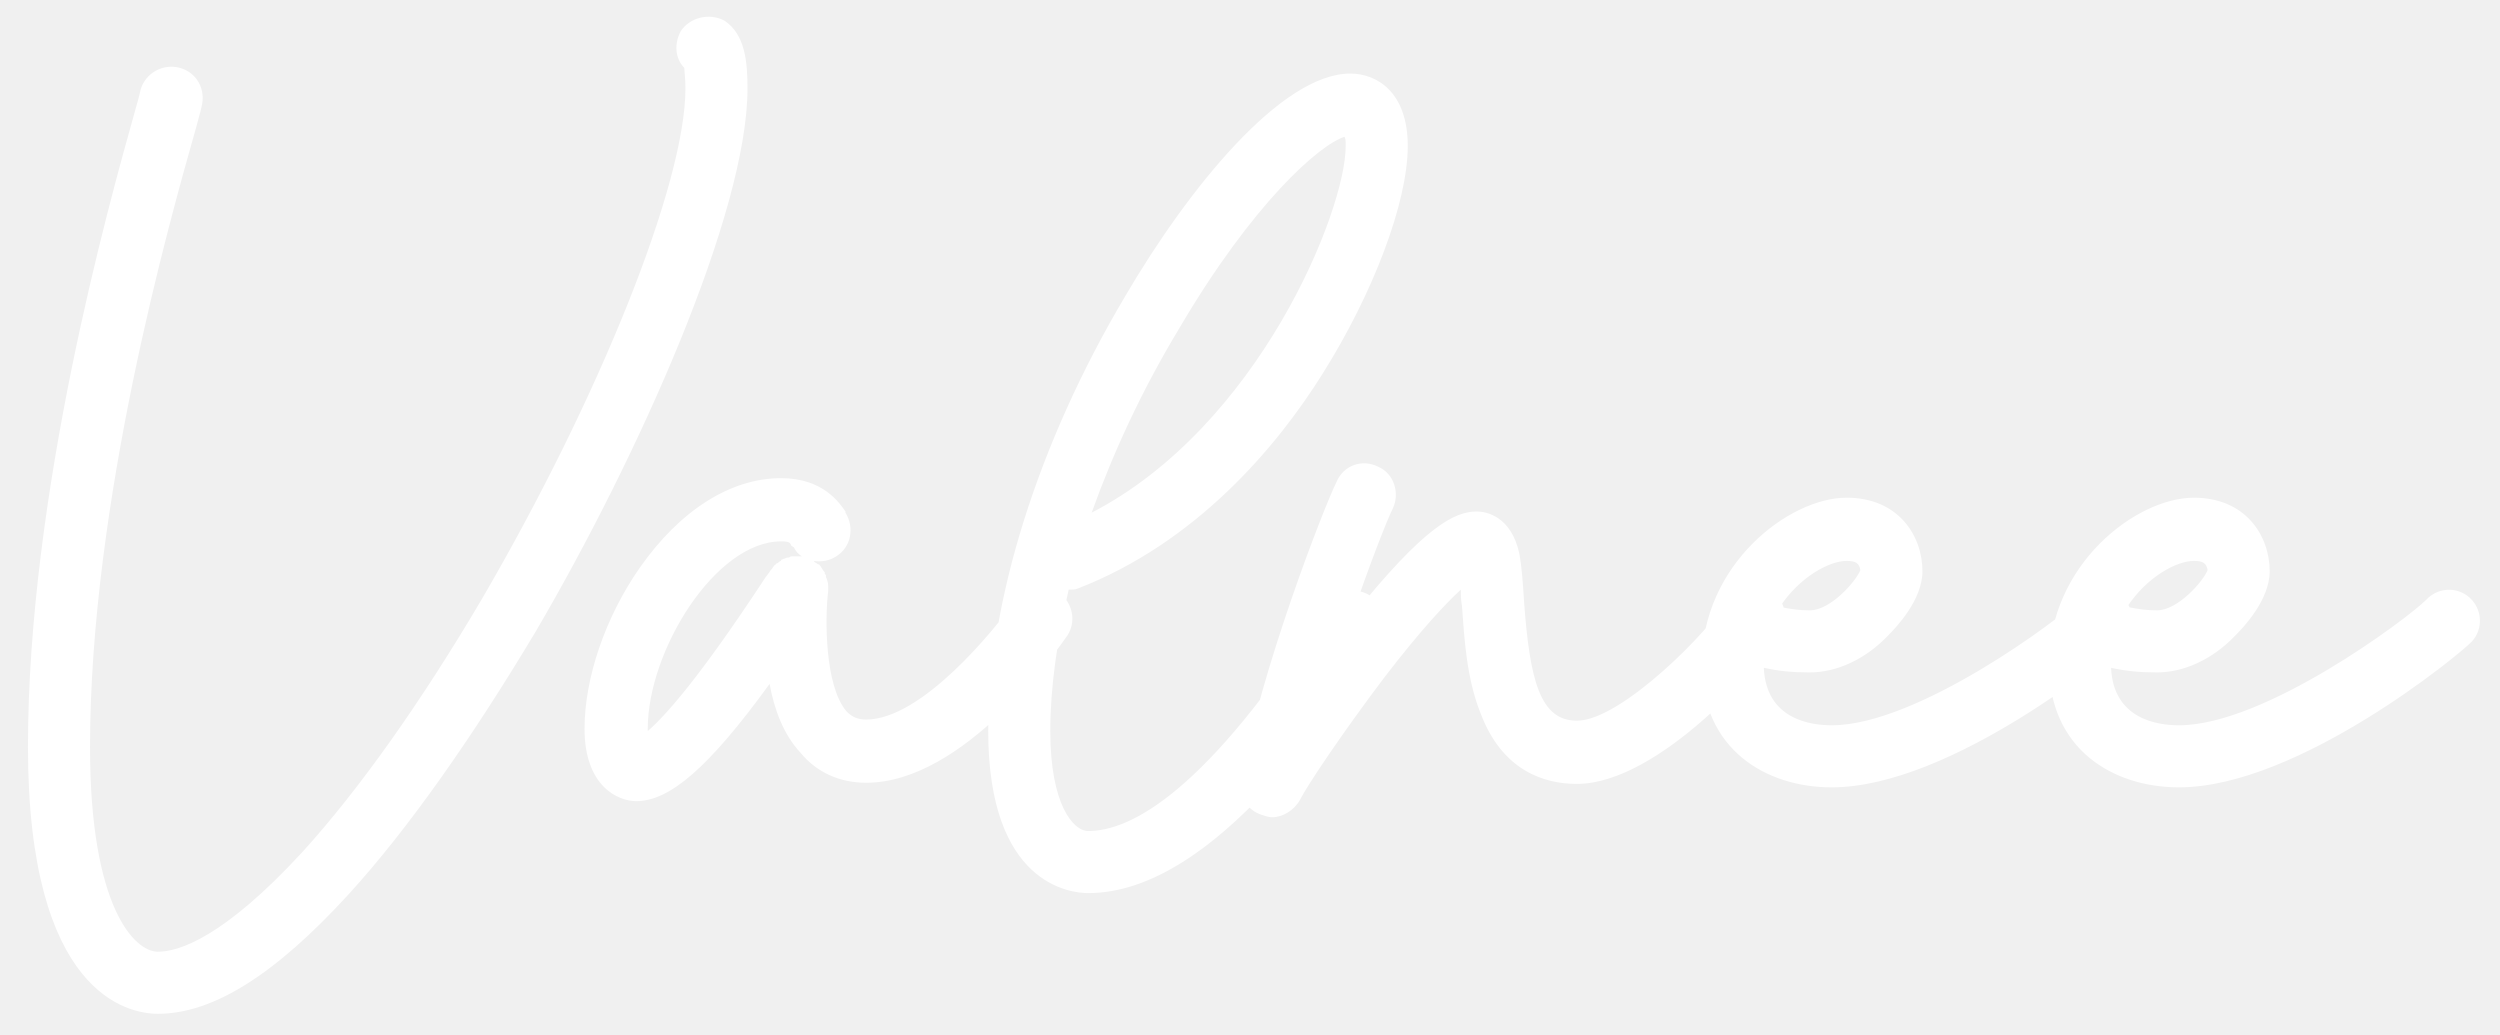
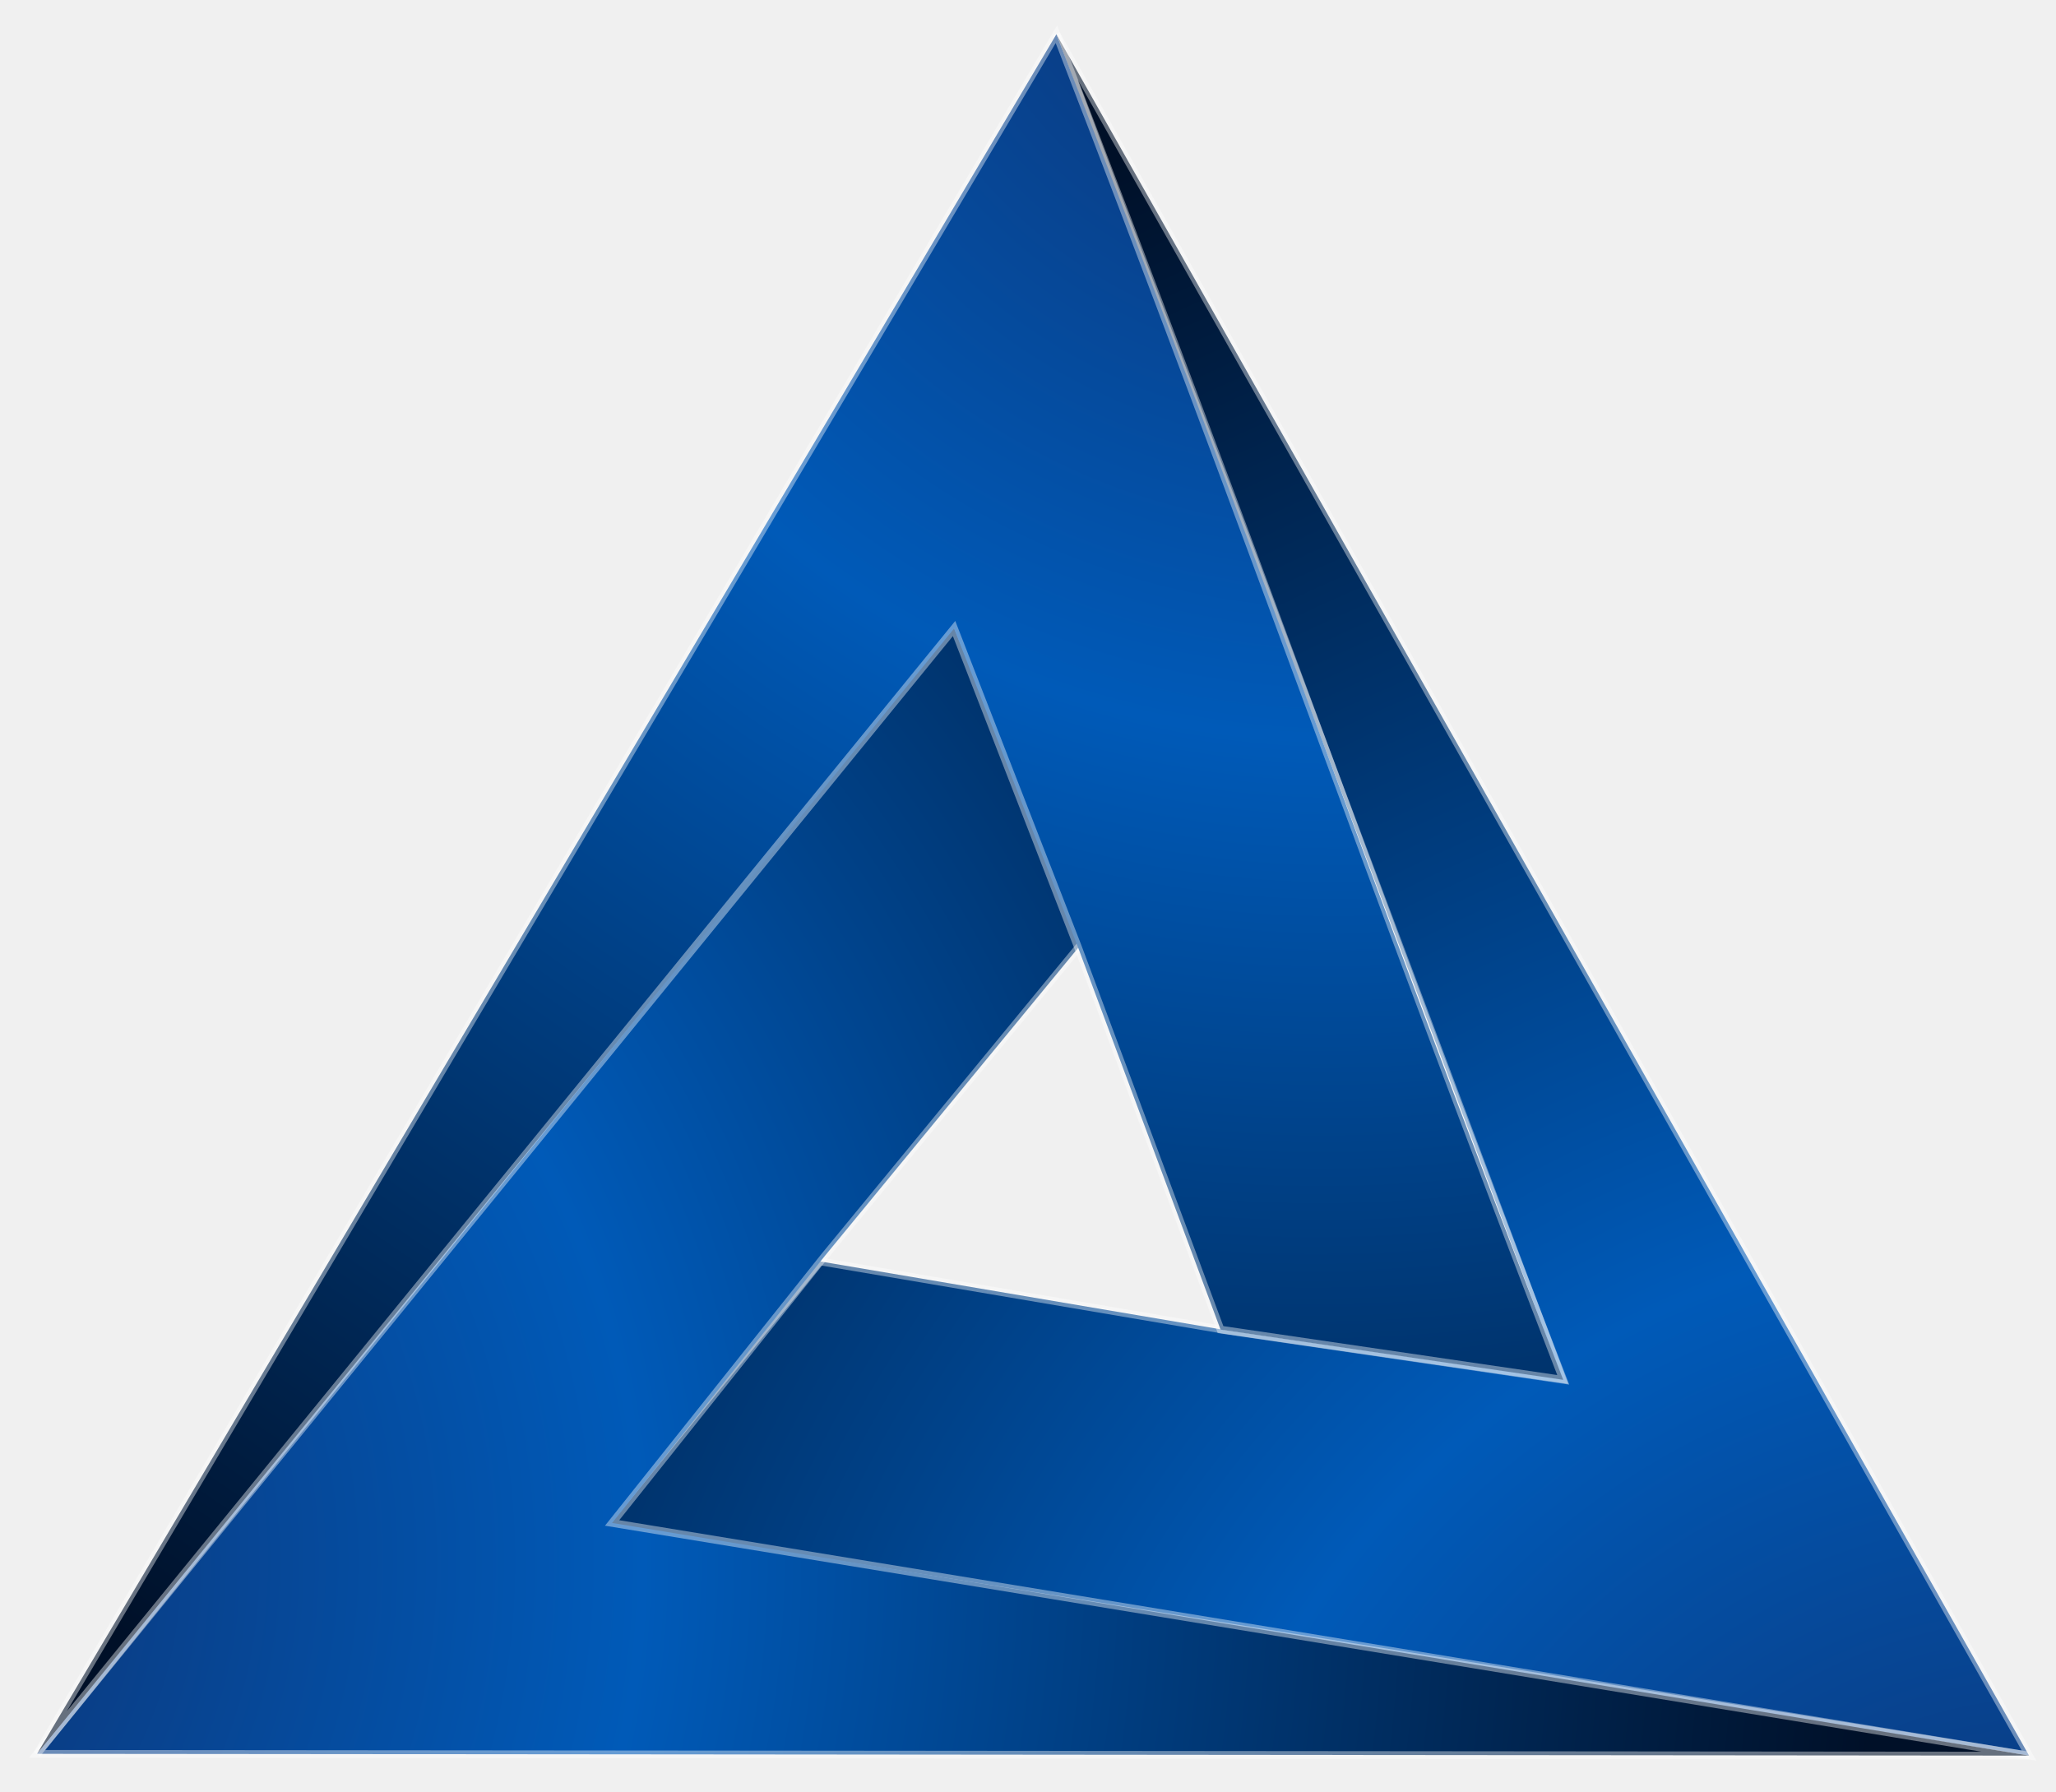
- <svg xmlns="http://www.w3.org/2000/svg" width="87" height="36" viewBox="0 0 87 36" fill="none">
-   <path d="M25.213 0.72C25.933 1.2 26.013 2.16 26.013 3.08C26.013 7.4 22.213 15.88 18.653 21.96C16.453 25.64 14.213 28.84 12.133 31.12C9.573 33.92 7.413 35.28 5.493 35.28C4.453 35.28 0.973 34.6 0.973 26C0.973 17.16 3.773 7.16 4.693 3.88C4.773 3.6 4.853 3.32 4.893 3.12C5.053 2.56 5.653 2.2 6.253 2.36C6.853 2.52 7.173 3.12 7.013 3.72C6.973 3.92 6.893 4.16 6.813 4.48C5.893 7.72 3.133 17.48 3.133 26C3.133 31.6 4.693 33.12 5.493 33.12C6.213 33.12 7.773 32.64 10.533 29.64C12.493 27.48 14.653 24.44 16.773 20.84C20.853 13.84 23.853 6.4 23.853 3.08C23.853 2.68 23.813 2.48 23.813 2.36C23.493 2.04 23.453 1.52 23.693 1.08C24.013 0.6 24.693 0.44 25.213 0.72ZM36.822 20.6C37.342 20.96 37.462 21.64 37.142 22.12C36.782 22.64 33.542 27.24 30.142 27.24C29.222 27.24 28.422 26.88 27.862 26.2C27.262 25.56 26.942 24.68 26.782 23.8C24.662 26.72 23.302 27.88 22.142 27.88C21.502 27.88 20.342 27.36 20.342 25.36C20.342 23.6 21.062 21.48 22.262 19.76C23.662 17.76 25.422 16.64 27.182 16.64C28.662 16.64 29.222 17.52 29.422 17.8V17.84C29.742 18.36 29.622 19.04 29.102 19.36C28.862 19.52 28.582 19.56 28.302 19.52C28.342 19.52 28.342 19.56 28.342 19.56C28.382 19.56 28.382 19.6 28.422 19.6C28.462 19.64 28.462 19.64 28.502 19.64C28.582 19.72 28.622 19.84 28.702 19.92V19.96C28.702 19.96 28.702 20 28.742 20V20.04V20.08C28.782 20.16 28.822 20.28 28.822 20.4C28.822 20.44 28.822 20.44 28.822 20.48C28.822 20.52 28.822 20.56 28.822 20.56C28.702 21.52 28.702 23.88 29.462 24.76C29.662 24.96 29.862 25.04 30.142 25.04C32.062 25.04 34.582 21.96 35.342 20.88C35.662 20.4 36.342 20.28 36.822 20.6ZM27.902 19.36C27.782 19.28 27.702 19.2 27.622 19.04C27.582 19.04 27.582 19 27.542 19C27.502 18.88 27.462 18.84 27.182 18.84C24.902 18.84 22.542 22.64 22.542 25.36C22.542 25.4 22.542 25.4 22.542 25.44C23.142 24.92 24.302 23.64 26.542 20.24C26.662 20.04 26.782 19.92 26.822 19.84C26.862 19.8 26.902 19.76 26.902 19.72C26.942 19.72 26.942 19.68 26.942 19.68C26.982 19.64 27.022 19.64 27.022 19.6H27.062C27.102 19.56 27.142 19.52 27.182 19.52C27.182 19.52 27.182 19.52 27.182 19.48C27.222 19.48 27.262 19.44 27.302 19.44C27.382 19.4 27.422 19.4 27.462 19.4C27.502 19.36 27.542 19.36 27.582 19.36C27.622 19.36 27.622 19.36 27.622 19.36C27.662 19.36 27.702 19.36 27.742 19.36C27.782 19.36 27.782 19.36 27.782 19.36C27.822 19.36 27.822 19.36 27.862 19.36H27.902ZM47.67 20.72C48.19 21.04 48.31 21.72 47.99 22.24L47.91 22.36C46.55 24.52 42.31 31.08 37.87 31.08C37.27 31.08 34.39 30.8 34.39 25.44C34.39 20.96 36.11 15.44 39.15 10.32C41.35 6.56 44.59 2.56 46.99 2.56C47.91 2.56 48.99 3.2 48.99 5.08C48.99 7.04 47.79 10.2 46.03 13C44.43 15.56 41.63 18.88 37.51 20.48C37.43 20.52 37.31 20.52 37.19 20.52C36.79 22.28 36.55 23.92 36.55 25.44C36.55 28 37.35 28.92 37.87 28.92C39.35 28.92 41.99 27.56 46.07 21.16L46.15 21.04C46.51 20.56 47.15 20.4 47.67 20.72ZM41.03 11.44C39.75 13.56 38.75 15.72 37.99 17.84C43.79 14.84 46.83 7.36 46.83 5.08C46.83 4.92 46.83 4.84 46.79 4.76C45.91 5.04 43.59 7.08 41.03 11.44ZM61.516 20.48C62.036 20.72 62.276 21.4 61.996 21.92C61.436 23.08 57.716 27.28 54.876 27.28C53.756 27.28 52.276 26.84 51.516 24.8C51.036 23.6 50.956 22.2 50.876 21.08C50.836 20.88 50.836 20.68 50.836 20.52C50.316 21 49.476 21.88 48.156 23.6C46.676 25.56 45.476 27.36 45.236 27.84C45.036 28.2 44.636 28.44 44.276 28.44C44.156 28.44 44.036 28.4 43.916 28.36C43.396 28.2 43.076 27.68 43.196 27.16C43.836 23.4 46.076 17.64 46.516 16.76C46.756 16.2 47.396 15.96 47.956 16.24C48.516 16.48 48.716 17.16 48.476 17.68C48.276 18.08 47.676 19.6 47.036 21.48C49.596 18.28 50.636 17.8 51.396 17.8C51.716 17.8 52.596 17.96 52.876 19.28C52.956 19.72 52.996 20.28 53.036 20.92C53.236 23.68 53.596 25.08 54.876 25.08C56.436 25.08 59.596 21.84 60.036 20.96C60.316 20.4 60.956 20.2 61.516 20.48ZM73.861 20.8C74.301 21.2 74.341 21.88 73.941 22.32C73.581 22.72 67.901 27.4 63.741 27.4C61.461 27.4 59.221 26.08 59.221 23.12C59.221 19.64 62.261 17.32 64.261 17.32C66.061 17.32 66.901 18.64 66.901 19.88C66.901 20.88 65.981 21.84 65.701 22.12C64.901 22.96 63.901 23.4 62.981 23.4C62.381 23.4 61.941 23.36 61.381 23.24C61.461 25.04 63.021 25.24 63.741 25.24C66.741 25.24 71.701 21.52 72.341 20.88C72.741 20.44 73.421 20.4 73.861 20.8ZM64.261 19.52C63.661 19.52 62.621 20.08 61.941 21.12C62.341 21.2 62.621 21.24 62.981 21.24C63.701 21.24 64.581 20.24 64.741 19.84C64.701 19.6 64.581 19.52 64.261 19.52ZM85.945 20.8C86.385 21.2 86.425 21.88 86.025 22.32C85.665 22.72 79.985 27.4 75.825 27.4C73.545 27.4 71.305 26.08 71.305 23.12C71.305 19.64 74.345 17.32 76.345 17.32C78.145 17.32 78.985 18.64 78.985 19.88C78.985 20.88 78.065 21.84 77.785 22.12C76.985 22.96 75.985 23.4 75.065 23.4C74.465 23.4 74.025 23.36 73.465 23.24C73.545 25.04 75.105 25.24 75.825 25.24C78.825 25.24 83.785 21.52 84.425 20.88C84.825 20.44 85.505 20.4 85.945 20.8ZM76.345 19.52C75.745 19.52 74.705 20.08 74.025 21.12C74.425 21.2 74.705 21.24 75.065 21.24C75.785 21.24 76.665 20.24 76.825 19.84C76.785 19.6 76.665 19.52 76.345 19.52Z" fill="white" />
+ <svg xmlns="http://www.w3.org/2000/svg" width="70" height="61" viewBox="0 0 70 61" fill="none">
+   <path d="M53.192 46.955L41.7 45.283L27.909 42.945L20.541 51.98L69.083 59.773L35.967 1.166L53.192 46.955Z" fill="url(#paint0_radial_1852_781)" stroke="white" stroke-opacity="0.4" stroke-width="0.263" />
+   <path d="M20.84 51.852L28.077 42.768L36.929 32.003L32.491 21.052L1.264 59.713L69.083 59.773L20.84 51.852Z" fill="url(#paint1_radial_1852_781)" stroke="white" stroke-opacity="0.4" stroke-width="0.263" />
+   <path d="M32.483 21.399L36.692 32.223L41.556 45.269L53.223 46.979C46.303 29.098 42.886 19.047 35.967 1.166L1.263 59.713L32.483 21.399Z" fill="url(#paint2_radial_1852_781)" stroke="white" stroke-opacity="0.4" stroke-width="0.263" />
+   <defs>
+     <radialGradient id="paint0_radial_1852_781" cx="0" cy="0" r="1" gradientUnits="userSpaceOnUse" gradientTransform="translate(69.9697 73.0445) rotate(-120.089) scale(74.3605 71.4578)">
+       <stop stop-color="#102B65" />
+       <stop offset="0.428" stop-color="#005AB8" />
+       <stop offset="1" stop-color="#001028" />
+     </radialGradient>
+     <radialGradient id="paint1_radial_1852_781" cx="0" cy="0" r="1" gradientUnits="userSpaceOnUse" gradientTransform="translate(-10.1483 53.1952) rotate(0.173501) scale(74.3605 71.4578)">
+       <stop stop-color="#102B65" />
+       <stop offset="0.428" stop-color="#005AB8" />
+       <stop offset="1" stop-color="#001028" />
+     </radialGradient>
+     <radialGradient id="paint2_radial_1852_781" cx="0" cy="0" r="1" gradientUnits="userSpaceOnUse" gradientTransform="translate(46.914 -6.05811) rotate(120.382) scale(74.3605 71.4578)">
+       <stop stop-color="#102B65" />
+       <stop offset="0.428" stop-color="#005AB8" />
+       <stop offset="1" stop-color="#001028" />
+     </radialGradient>
+   </defs>
</svg>
